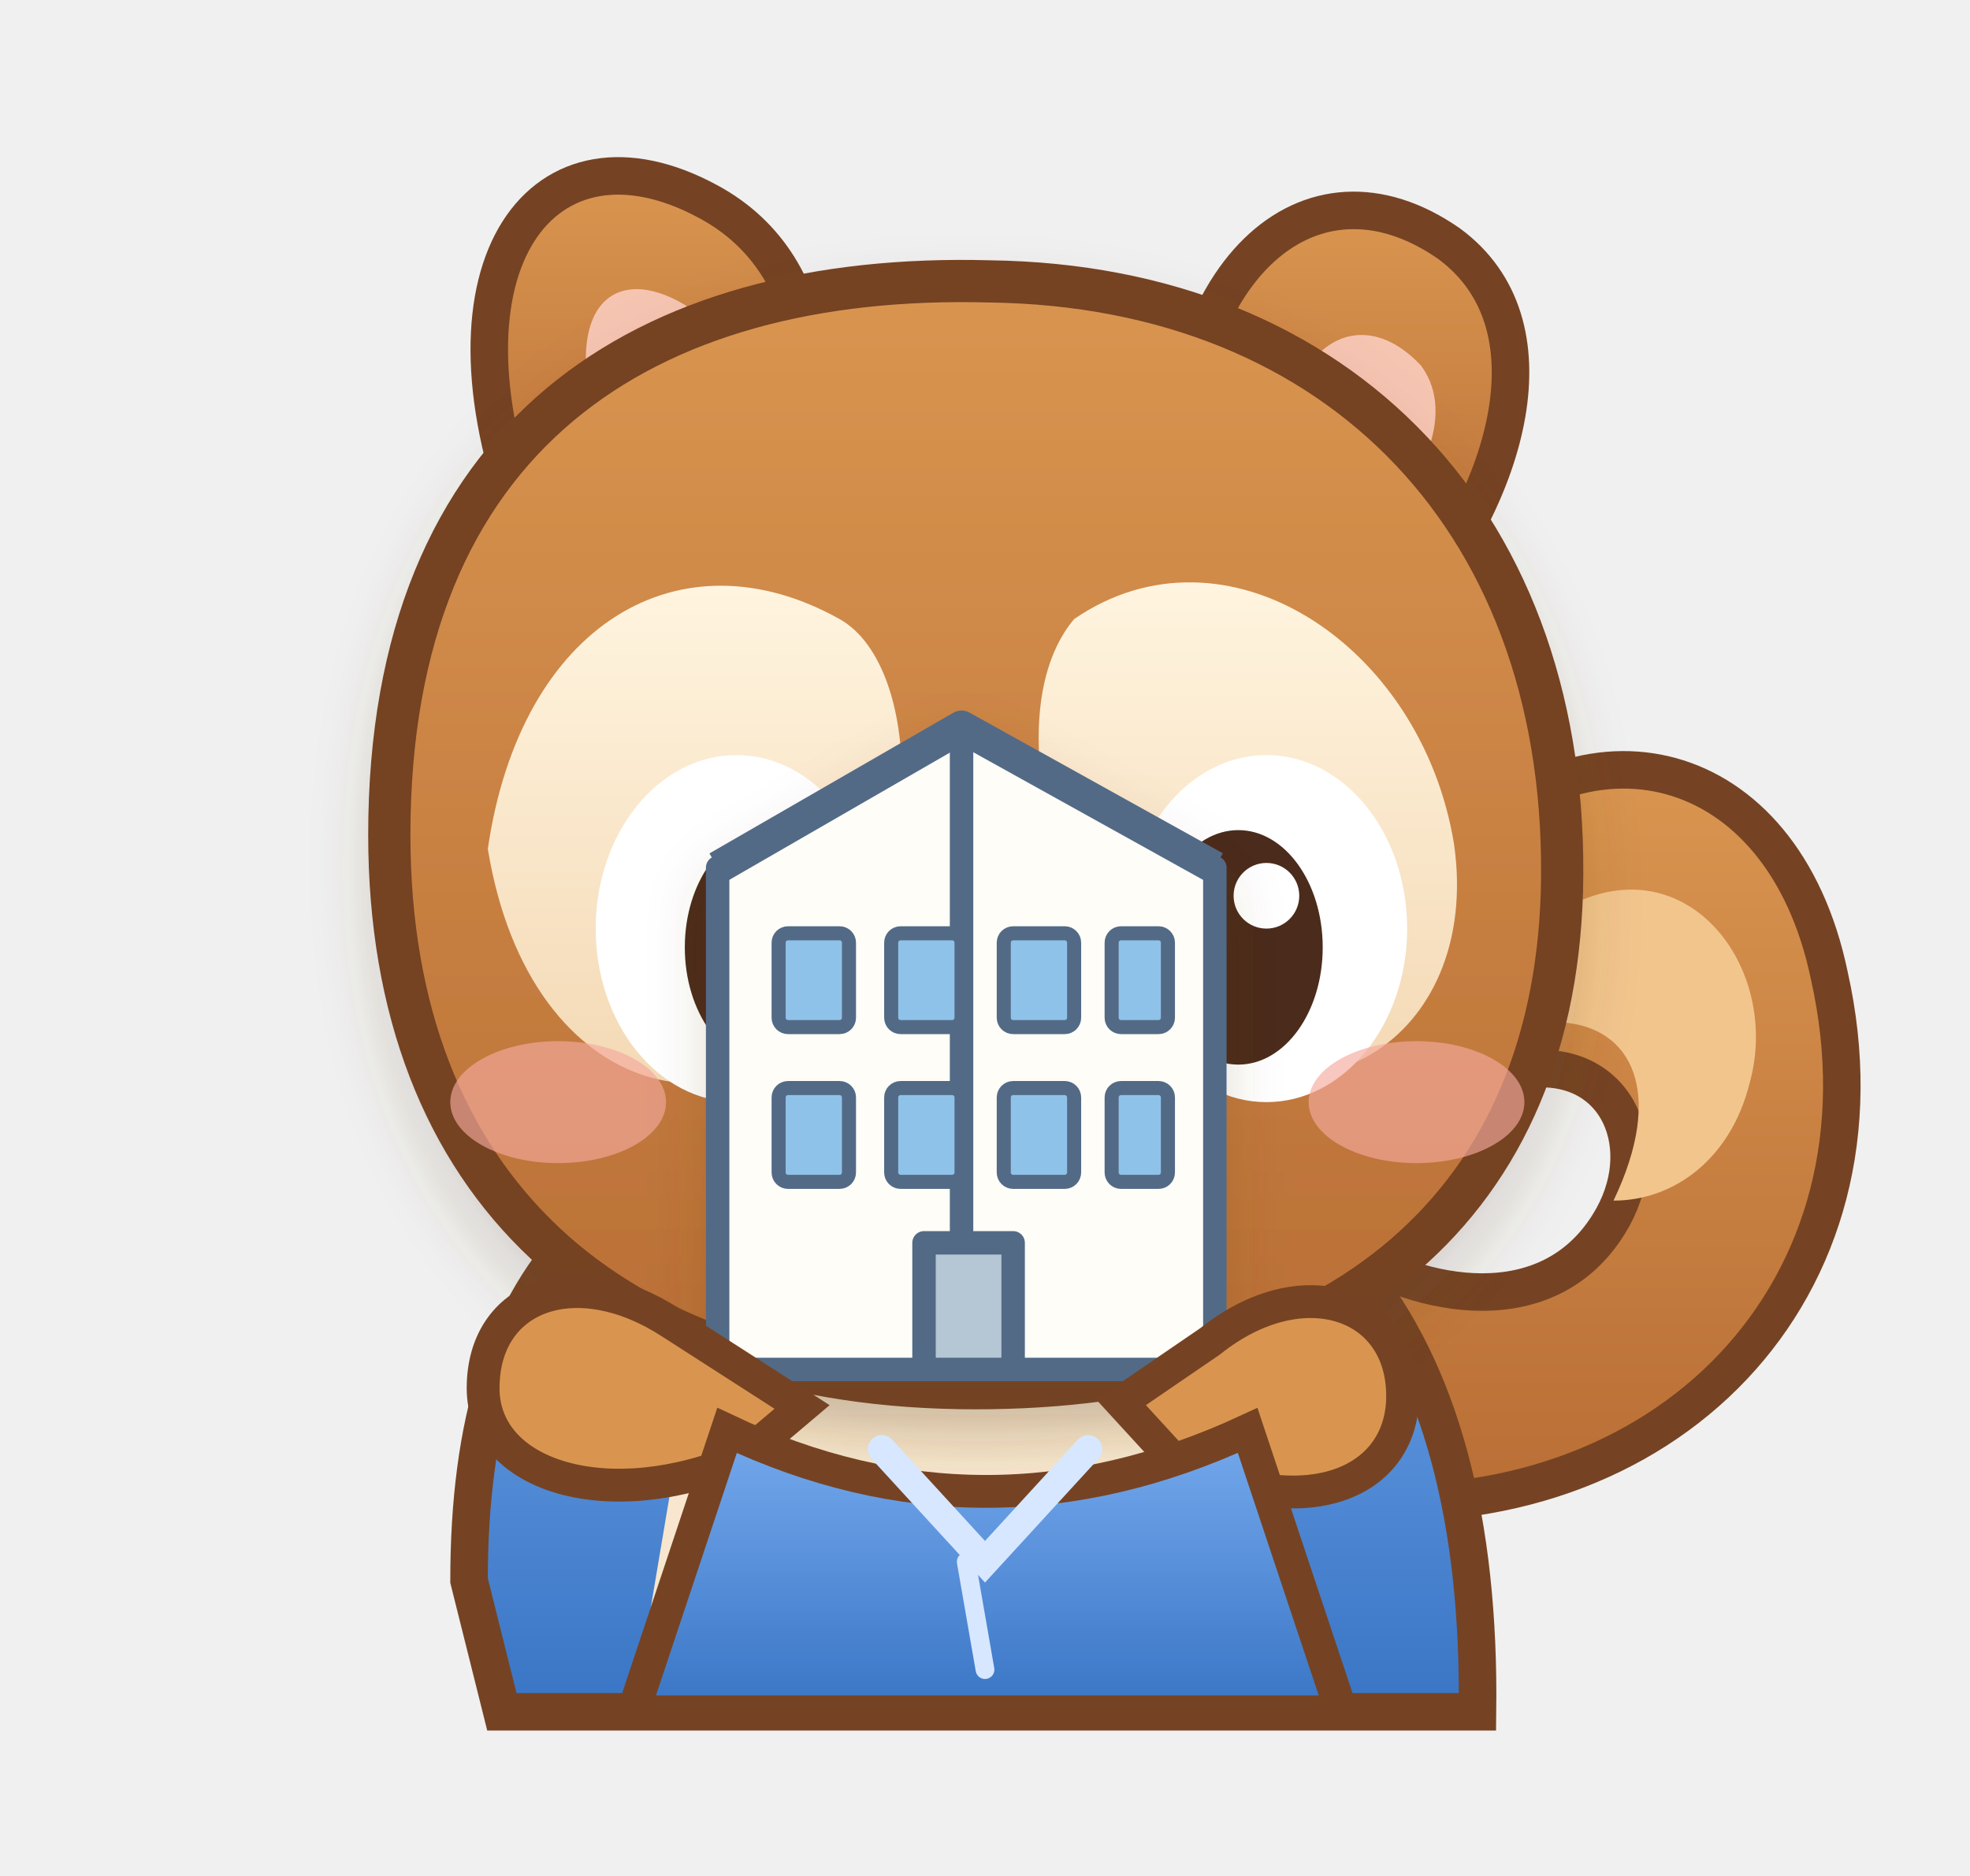
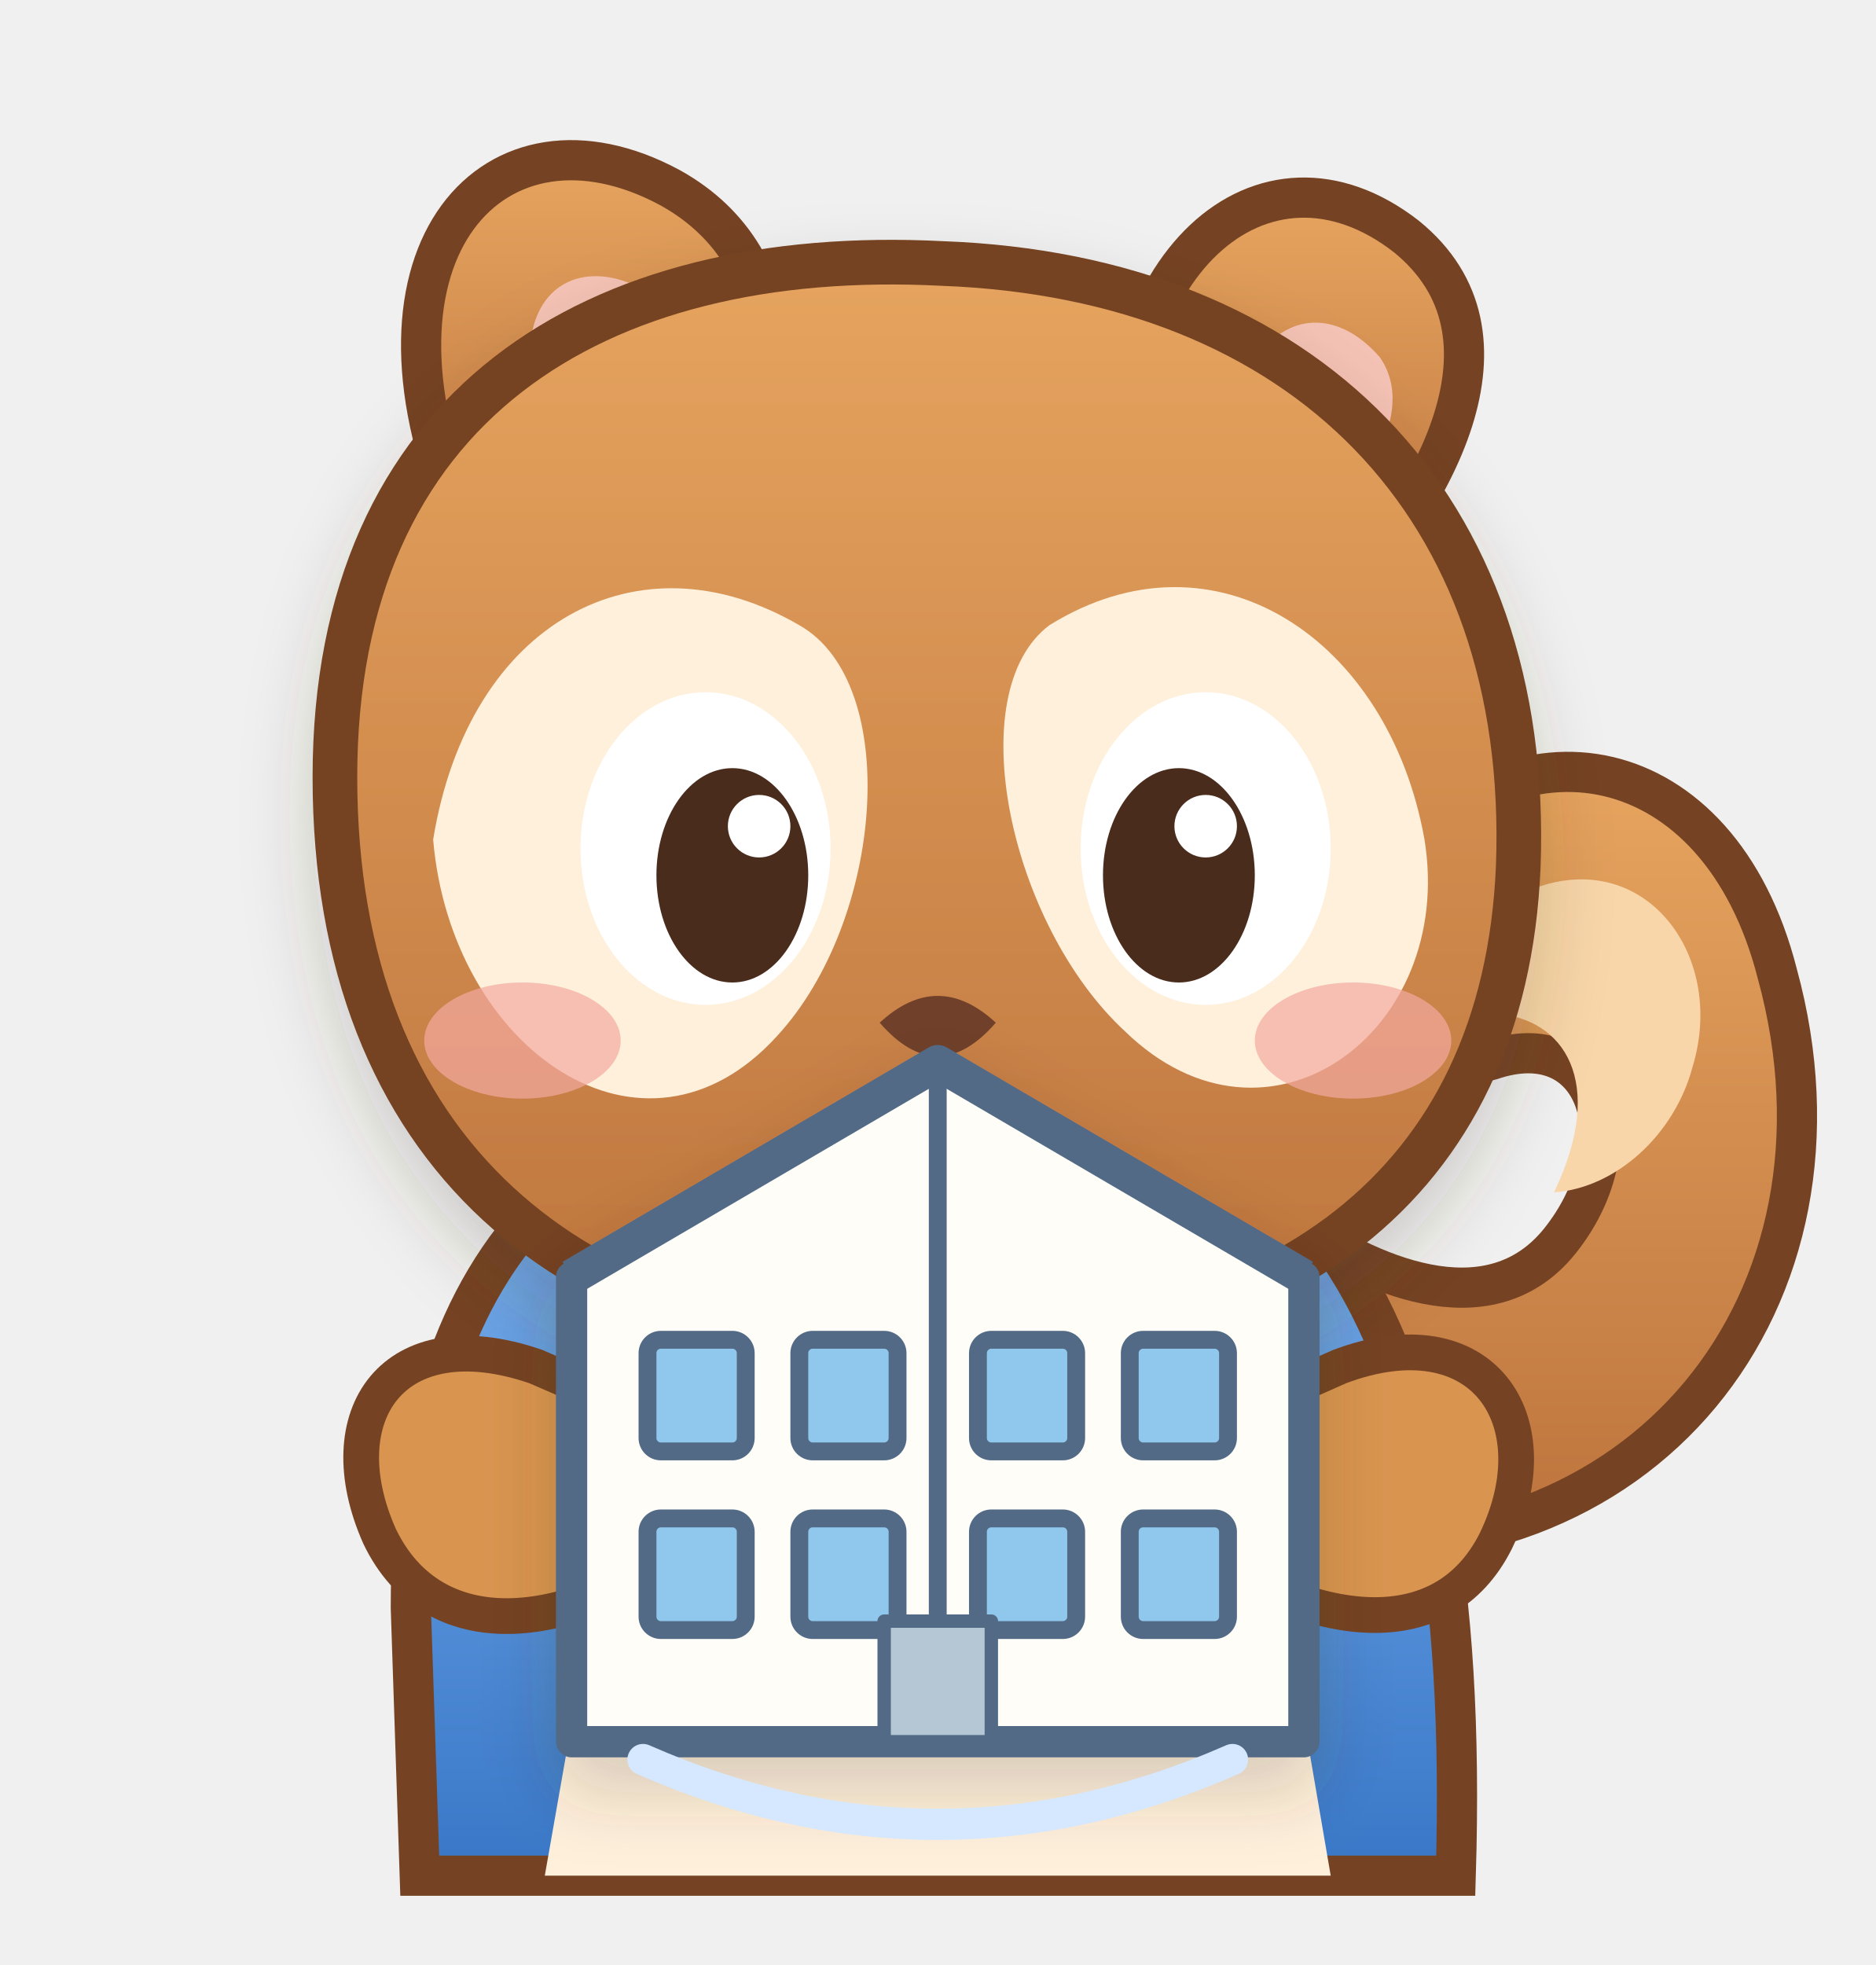
- <svg xmlns="http://www.w3.org/2000/svg" viewBox="0 0 420 400" role="img" aria-labelledby="title desc">
+ <svg xmlns="http://www.w3.org/2000/svg" viewBox="0 0 420 440" role="img" aria-labelledby="title desc">
  <defs>
    <linearGradient id="fur" x2="0" y2="1">
-       <stop stop-color="#d99550" />
-       <stop offset="1" stop-color="#b96e35" />
+       <stop stop-color="#e6a45f" />
+       <stop offset="1" stop-color="#bd743d" />
    </linearGradient>
-     <linearGradient id="cream" x2="0" y2="1">
-       <stop stop-color="#fff4df" />
-       <stop offset="1" stop-color="#f4d9b5" />
+     <linearGradient id="hood" x2="0" y2="1">
+       <stop stop-color="#80b7f4" />
+       <stop offset="1" stop-color="#3977c7" />
    </linearGradient>
-     <linearGradient id="blue" x2="0" y2="1">
-       <stop stop-color="#75a9ed" />
-       <stop offset="1" stop-color="#3975c5" />
-     </linearGradient>
-     <filter id="shadow" x="-30%" y="-30%" width="160%" height="160%">
-       <feDropShadow dx="0" dy="7" stdDeviation="6" flood-color="#64472e" flood-opacity=".18" />
+     <filter id="sh" x="-30%" y="-30%" width="160%" height="160%">
+       <feDropShadow dx="0" dy="8" stdDeviation="8" flood-color="#49321f" flood-opacity=".2" />
    </filter>
  </defs>
-   <path d="M286 320C355 326 405 275 390 208C380 160 337 151 309 183C291 204 303 230 326 228C345 226 353 245 343 261C330 282 303 277 286 266Z" fill="url(#fur)" stroke="#754323" stroke-width="8" stroke-linejoin="round" />
-   <path d="M333 194C359 179 380 206 373 231C369 247 357 256 344 256C355 233 348 219 333 218C321 217 319 202 333 194Z" fill="#f2c58d" />
-   <path d="M112 112C91 56 116 24 151 43C177 57 178 91 165 125Z" fill="url(#fur)" stroke="#754323" stroke-width="8" />
-   <path d="M128 94C119 65 131 56 146 65C157 73 158 91 151 108Z" fill="#f6c5b2" />
-   <path d="M251 111C249 58 279 31 309 52C332 69 322 105 299 132Z" fill="url(#fur)" stroke="#754323" stroke-width="8" />
-   <path d="M273 99C274 73 290 64 303 78C311 89 302 105 291 115Z" fill="#f6c5b2" />
-   <path d="M100 337C100 270 130 237 205 237C282 237 316 284 315 365L107 365Z" fill="url(#blue)" stroke="#754323" stroke-width="8" />
-   <path d="M151 270C168 252 238 252 257 272L277 365H135Z" fill="#f8e7ce" />
-   <path d="M83 178C83 93 137 58 211 60C286 61 335 112 333 190C331 260 282 296 208 296C130 296 83 253 83 178Z" fill="url(#fur)" stroke="#754323" stroke-width="9" filter="url(#shadow)" />
-   <path d="M104 181C111 133 145 113 179 132C195 141 198 180 180 211C159 245 113 236 104 181Z" fill="url(#cream)" />
-   <path d="M229 132C261 110 303 137 310 180C316 222 278 245 247 217C224 197 213 151 229 132Z" fill="url(#cream)" />
-   <ellipse cx="157" cy="198" rx="30" ry="37" fill="#fff" />
-   <ellipse cx="270" cy="198" rx="30" ry="37" fill="#fff" />
-   <ellipse cx="164" cy="202" rx="18" ry="25" fill="#4b2b1b" />
-   <ellipse cx="264" cy="202" rx="18" ry="25" fill="#4b2b1b" />
-   <circle cx="170" cy="191" r="7" fill="#fff" />
-   <circle cx="270" cy="191" r="7" fill="#fff" />
-   <ellipse cx="119" cy="235" rx="23" ry="13" fill="#f5a99d" opacity=".65" />
-   <ellipse cx="302" cy="235" rx="23" ry="13" fill="#f5a99d" opacity=".65" />
-   <path d="M198 230Q210 219 222 230Q210 244 198 230Z" fill="#70402a" />
-   <path d="M210 239Q207 258 190 254M210 239Q213 258 230 254" fill="none" stroke="#754323" stroke-width="6" stroke-linecap="round" />
-   <path d="M188 270Q210 287 232 270" fill="#e97872" stroke="#754323" stroke-width="5" stroke-linecap="round" />
-   <g filter="url(#shadow)" stroke="#526b86" stroke-width="5" stroke-linejoin="round">
-     <path d="M153 185L205 155L259 185V292H153Z" fill="#fffdf8" />
-     <path d="M205 155V292" fill="none" />
-     <path d="M153 185L205 155L259 185" fill="none" stroke="#526b86" stroke-width="7" />
-     <g fill="#8fc2e8" stroke="#526b86" stroke-width="3">
-       <rect x="166" y="199" width="15" height="20" rx="2" />
-       <rect x="190" y="199" width="15" height="20" rx="2" />
-       <rect x="214" y="199" width="15" height="20" rx="2" />
-       <rect x="237" y="199" width="12" height="20" rx="2" />
-       <rect x="166" y="232" width="15" height="20" rx="2" />
-       <rect x="190" y="232" width="15" height="20" rx="2" />
-       <rect x="214" y="232" width="15" height="20" rx="2" />
-       <rect x="237" y="232" width="12" height="20" rx="2" />
+   <path d="M290 345C368 354 418 291 398 218C385 167 339 159 311 195C292 219 311 245 335 237C358 230 366 256 350 277C335 297 309 287 290 274Z" fill="url(#fur)" stroke="#754323" stroke-width="9" />
+   <path d="M341 200C367 188 387 213 379 239C375 254 362 266 348 267C360 242 350 228 335 227C324 226 327 207 341 200Z" fill="#f8d6a9" />
+   <path d="M103 116C78 56 111 21 150 42C179 58 178 94 162 132Z" fill="url(#fur)" stroke="#754323" stroke-width="9" />
+   <path d="M122 97C111 66 129 55 146 66C159 76 156 98 147 111Z" fill="#f5c3b5" />
+   <path d="M252 115C247 59 283 28 315 53C342 75 322 112 296 139Z" fill="url(#fur)" stroke="#754323" stroke-width="9" />
+   <path d="M276 99C278 72 296 65 309 80C318 93 304 112 291 120Z" fill="#f5c3b5" />
+   <path d="M92 360C92 279 132 240 210 240C291 240 330 289 326 420H94Z" fill="url(#hood)" stroke="#754323" stroke-width="9" />
+   <path d="M147 278Q210 250 274 280L298 420H122Z" fill="#fff0dc" />
+   <path d="M75 174C75 91 133 55 211 59C292 62 343 113 340 194C337 266 286 302 208 302C128 302 75 258 75 174Z" fill="url(#fur)" stroke="#754323" stroke-width="10" filter="url(#sh)" />
+   <path d="M97 188C105 139 143 119 179 140C202 153 198 206 174 232C144 265 101 235 97 188Z" fill="#fff0dc" />
+   <path d="M235 140C272 117 311 143 319 188C326 231 284 262 252 231C226 207 215 155 235 140Z" fill="#fff0dc" />
+   <ellipse cx="158" cy="190" rx="28" ry="35" fill="white" />
+   <ellipse cx="270" cy="190" rx="28" ry="35" fill="white" />
+   <ellipse cx="164" cy="196" rx="17" ry="24" fill="#4a2c1d" />
+   <ellipse cx="264" cy="196" rx="17" ry="24" fill="#4a2c1d" />
+   <circle cx="170" cy="185" r="7" fill="white" />
+   <circle cx="270" cy="185" r="7" fill="white" />
+   <ellipse cx="117" cy="233" rx="22" ry="13" fill="#f4a9a0" opacity=".7" />
+   <ellipse cx="303" cy="233" rx="22" ry="13" fill="#f4a9a0" opacity=".7" />
+   <path d="M197 229Q210 217 223 229Q210 244 197 229Z" fill="#70402a" />
+   <path d="M210 241Q207 258 191 255M210 241Q213 258 229 255" fill="none" stroke="#754323" stroke-width="5" stroke-linecap="round" />
+   <path d="M190 270Q210 291 230 270" fill="#e97872" stroke="#754323" stroke-width="5" stroke-linecap="round" />
+   <path d="M120 306C88 295 73 317 85 344C97 369 127 366 154 346L166 326Z" fill="#d99550" stroke="#754323" stroke-width="8" />
+   <path d="M300 306C332 294 348 318 335 345C323 369 294 365 267 346L255 326Z" fill="#d99550" stroke="#754323" stroke-width="8" />
+   <g filter="url(#sh)" stroke="#526b86" stroke-linejoin="round">
+     <path d="M128 286L210 238L292 286V390H128Z" fill="#fffdf8" stroke-width="7" />
+     <path d="M210 238V390" fill="none" stroke-width="4" />
+     <path d="M128 286L210 238L292 286" fill="none" stroke-width="8" />
+     <g fill="#8fc7ed" stroke-width="4">
+       <rect x="145" y="300" width="22" height="25" rx="3" />
+       <rect x="179" y="300" width="22" height="25" rx="3" />
+       <rect x="219" y="300" width="22" height="25" rx="3" />
+       <rect x="253" y="300" width="22" height="25" rx="3" />
+       <rect x="145" y="340" width="22" height="25" rx="3" />
+       <rect x="179" y="340" width="22" height="25" rx="3" />
+       <rect x="219" y="340" width="22" height="25" rx="3" />
+       <rect x="253" y="340" width="22" height="25" rx="3" />
    </g>
-     <path d="M197 265H216V292H197Z" fill="#b5c6d4" />
+     <path d="M198 363H222V390H198Z" fill="#b5c6d4" stroke-width="3" />
  </g>
-   <path d="M143 282C123 269 103 276 103 296C103 315 130 323 158 311L171 300Z" fill="#d99550" stroke="#754323" stroke-width="7" />
-   <path d="M258 286C278 270 300 278 299 299C298 317 277 325 250 311L239 299Z" fill="#d99550" stroke="#754323" stroke-width="7" />
-   <path d="M155 305Q210 331 266 305L286 365H135Z" fill="url(#blue)" stroke="#754323" stroke-width="7" />
-   <path d="M188 309L210 333L232 309" fill="none" stroke="#d6e7ff" stroke-width="6" stroke-linecap="round" />
-   <path d="M206 333L210 356" stroke="#d6e7ff" stroke-width="4" stroke-linecap="round" />
+   <path d="M144 394Q210 423 276 394" fill="none" stroke="#d5e8ff" stroke-width="7" stroke-linecap="round" />
</svg>
